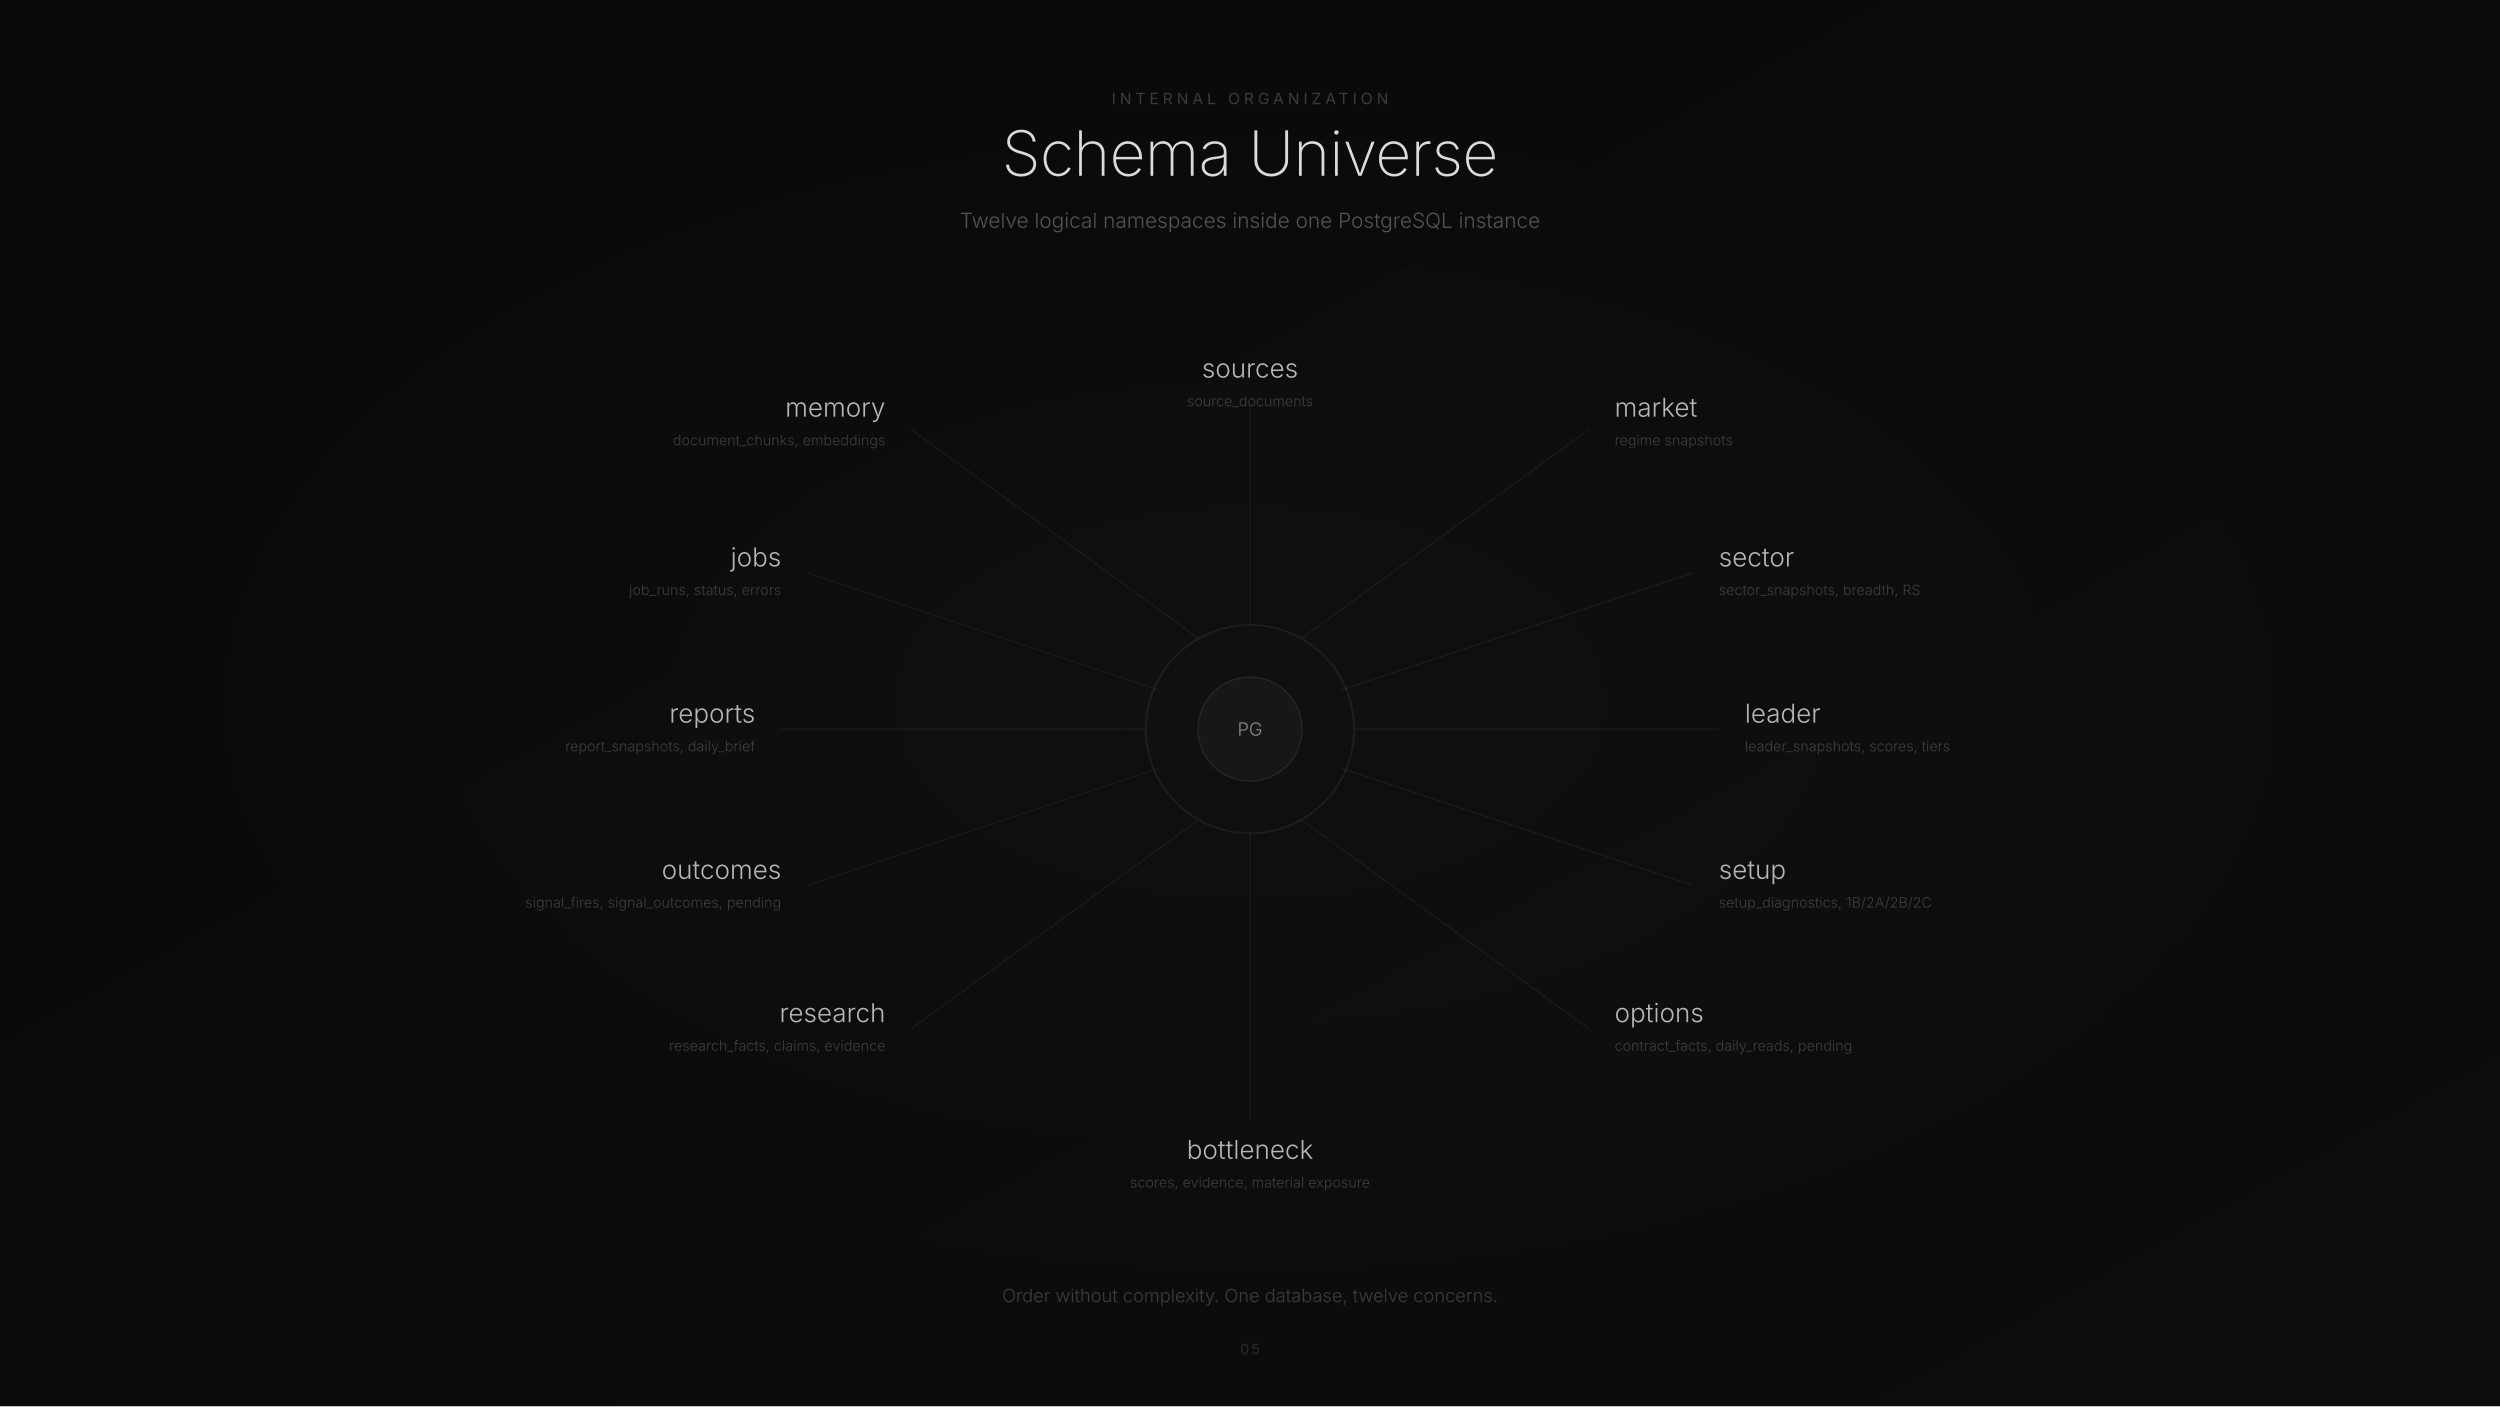
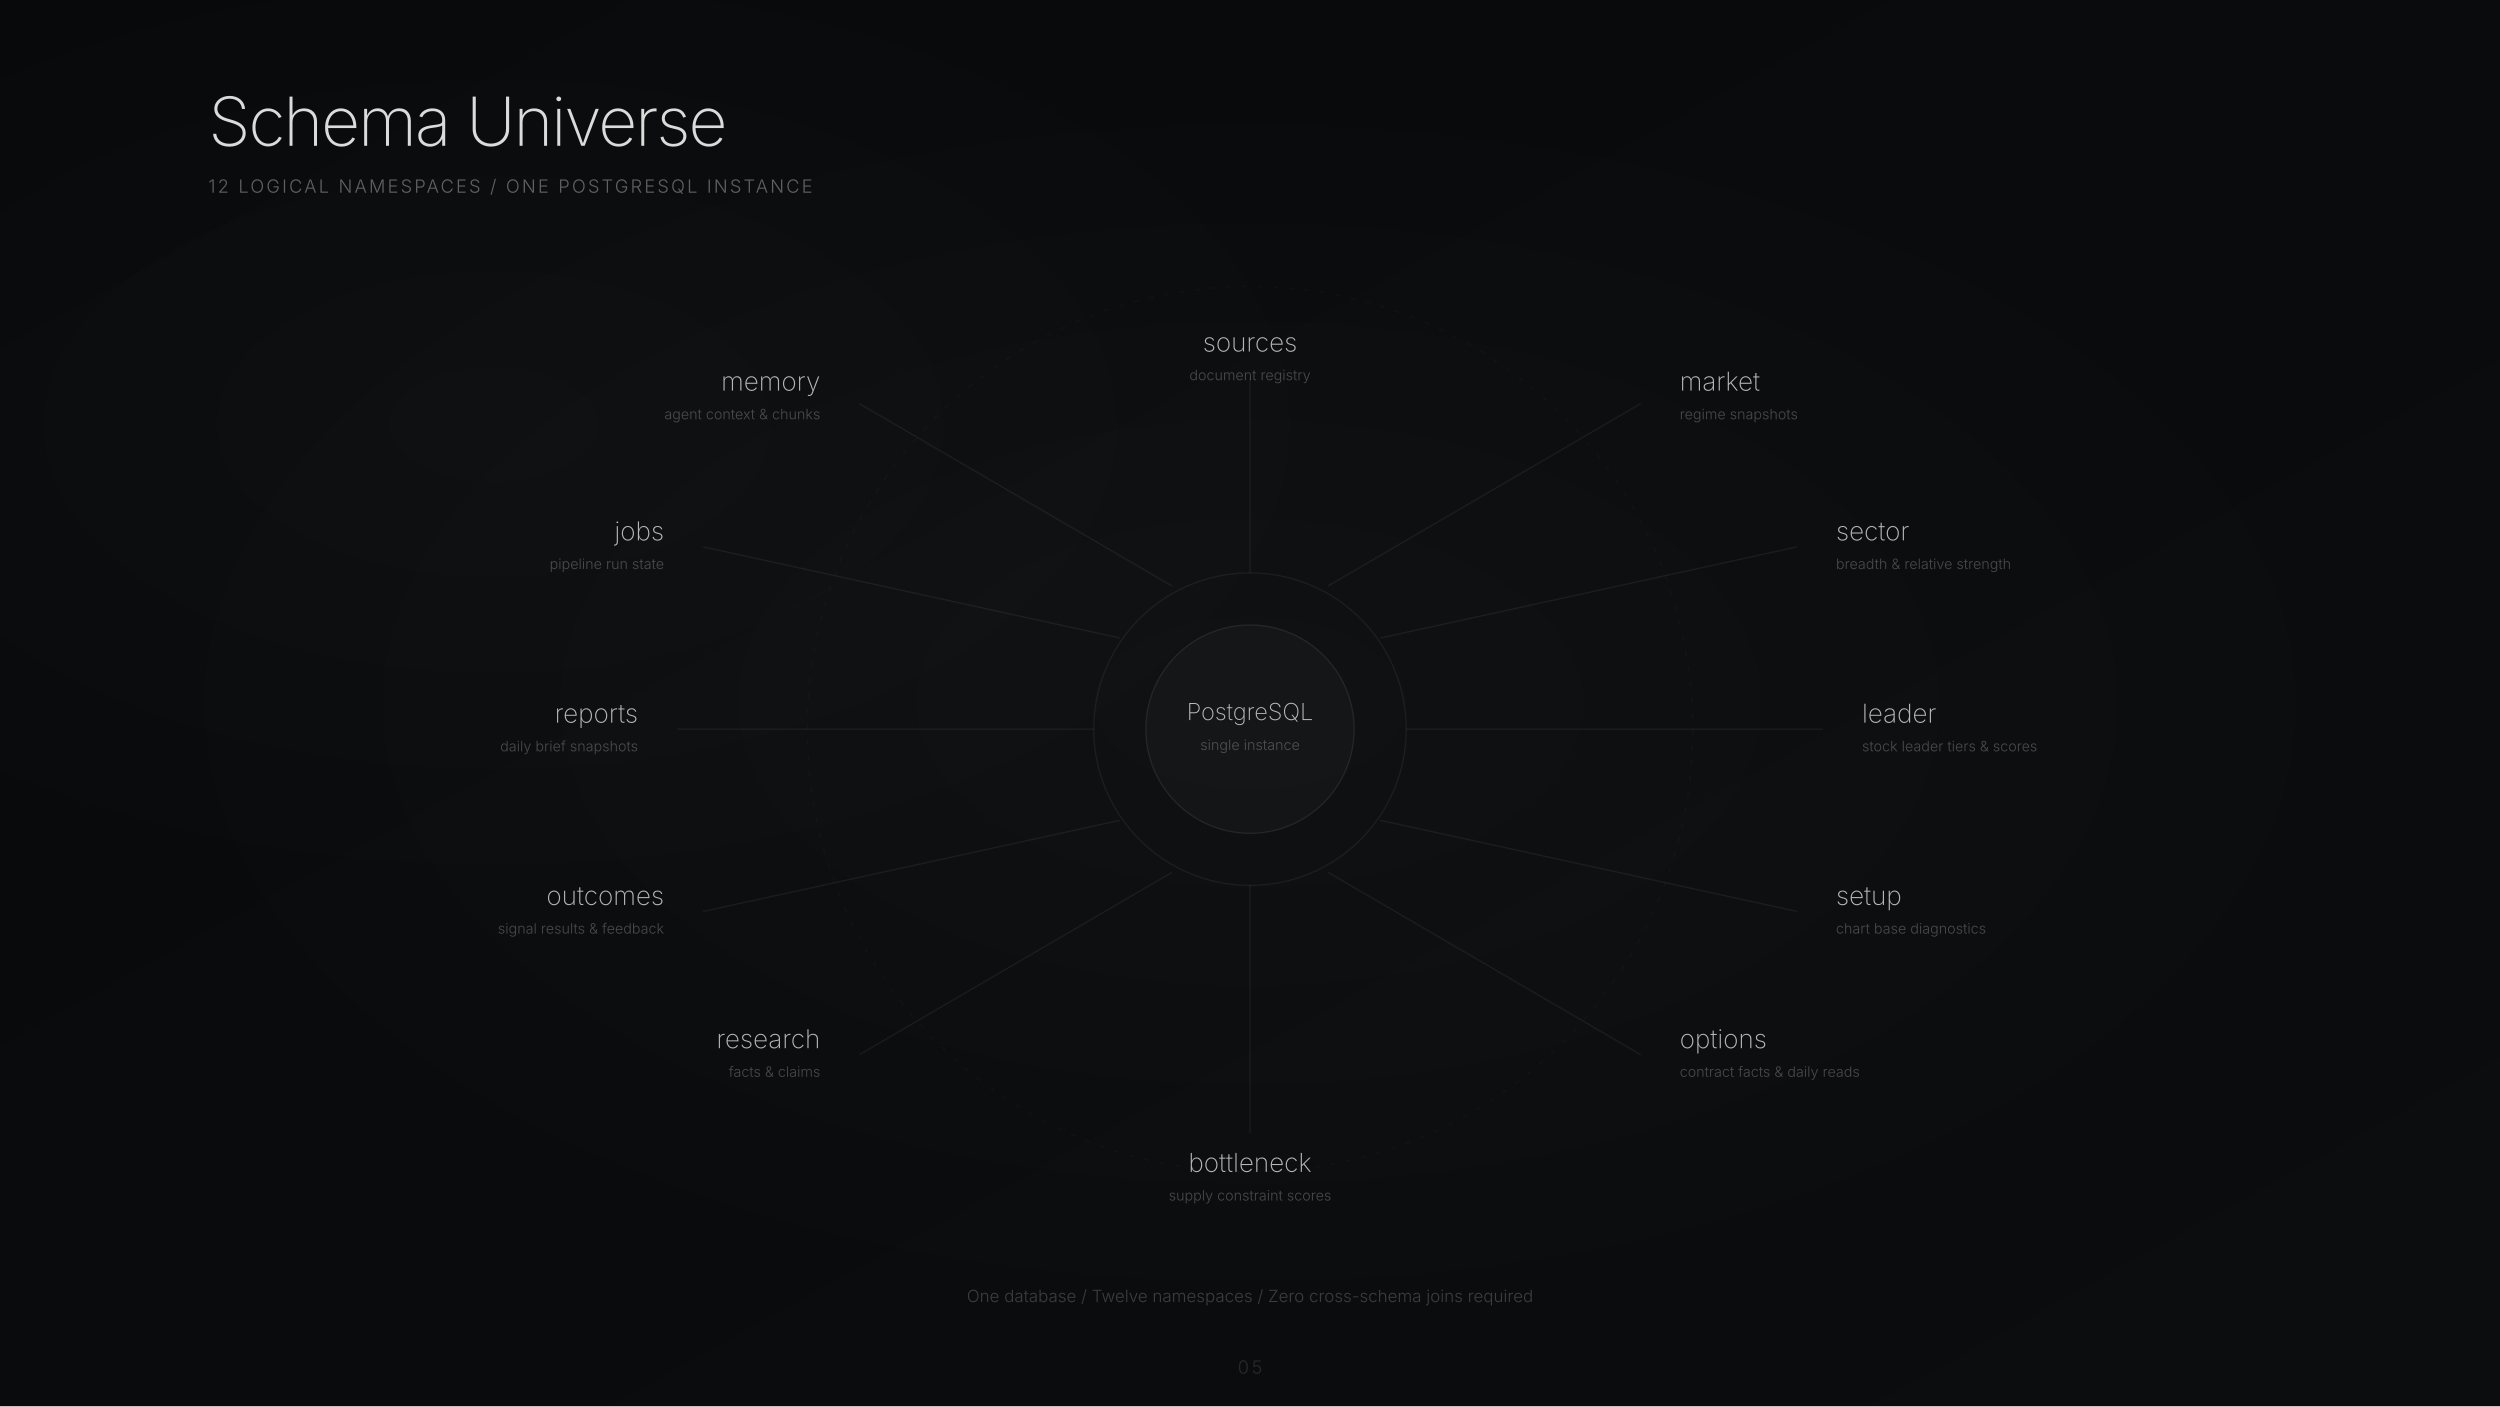
<svg xmlns="http://www.w3.org/2000/svg" viewBox="0 0 1920 1080">
  <defs>
    <linearGradient id="bg05" x1="0%" y1="0%" x2="100%" y2="100%">
      <stop offset="0%" stop-color="#08090a" />
      <stop offset="100%" stop-color="#0c0d0f" />
    </linearGradient>
-     <radialGradient id="atmo05" cx="50%" cy="50%" r="45%">
+     <radialGradient id="atmo05a" cx="50%" cy="50%" r="45%">
+       <stop offset="0%" stop-color="rgba(255,255,255,0.025)" />
+       <stop offset="100%" stop-color="rgba(255,255,255,0)" />
+     </radialGradient>
+     <radialGradient id="atmo05b" cx="20%" cy="30%" r="35%">
      <stop offset="0%" stop-color="rgba(255,255,255,0.02)" />
      <stop offset="100%" stop-color="rgba(255,255,255,0)" />
    </radialGradient>
    <filter id="shadow05">
      <feDropShadow dx="0" dy="8" stdDeviation="20" flood-color="rgba(0,0,0,0.4)" />
    </filter>
  </defs>
  <rect width="1920" height="1080" fill="url(#bg05)" />
-   <rect width="1920" height="1080" fill="url(#atmo05)" />
-   <text x="960" y="80" text-anchor="middle" font-family="'SF Pro Display','Inter',-apple-system,sans-serif" font-size="12" font-weight="400" fill="rgba(255,255,255,0.2)" letter-spacing="0.25em">INTERNAL ORGANIZATION</text>
-   <text x="960" y="135" text-anchor="middle" font-family="'SF Pro Display','Inter',-apple-system,sans-serif" font-size="48" font-weight="200" fill="rgba(255,255,255,0.85)" letter-spacing="-0.01em">Schema Universe</text>
-   <text x="960" y="175" text-anchor="middle" font-family="'SF Pro Display','Inter',-apple-system,sans-serif" font-size="16" font-weight="300" fill="rgba(255,255,255,0.3)">Twelve logical namespaces inside one PostgreSQL instance</text>
-   <circle cx="960" cy="560" r="80" fill="none" stroke="rgba(255,255,255,0.06)" stroke-width="1.5" />
-   <circle cx="960" cy="560" r="40" fill="rgba(255,255,255,0.03)" stroke="rgba(255,255,255,0.08)" stroke-width="1" />
-   <text x="960" y="565" text-anchor="middle" font-family="'SF Pro Display','Inter',-apple-system,sans-serif" font-size="14" font-weight="300" fill="rgba(255,255,255,0.5)">PG</text>
-   <line x1="960" y1="480" x2="960" y2="310" stroke="rgba(255,255,255,0.05)" stroke-width="1" />
-   <text x="960" y="290" text-anchor="middle" font-family="'SF Pro Display','Inter',-apple-system,sans-serif" font-size="20" font-weight="300" fill="rgba(255,255,255,0.7)">sources</text>
-   <text x="960" y="312" text-anchor="middle" font-family="'SF Pro Display','Inter',-apple-system,sans-serif" font-size="11" font-weight="300" fill="rgba(255,255,255,0.2)">source_documents</text>
-   <line x1="1000" y1="490" x2="1220" y2="330" stroke="rgba(255,255,255,0.05)" stroke-width="1" />
-   <text x="1240" y="320" text-anchor="start" font-family="'SF Pro Display','Inter',-apple-system,sans-serif" font-size="20" font-weight="300" fill="rgba(255,255,255,0.7)">market</text>
-   <text x="1240" y="342" text-anchor="start" font-family="'SF Pro Display','Inter',-apple-system,sans-serif" font-size="11" font-weight="300" fill="rgba(255,255,255,0.2)">regime snapshots</text>
-   <line x1="1030" y1="530" x2="1300" y2="440" stroke="rgba(255,255,255,0.05)" stroke-width="1" />
-   <text x="1320" y="435" text-anchor="start" font-family="'SF Pro Display','Inter',-apple-system,sans-serif" font-size="20" font-weight="300" fill="rgba(255,255,255,0.7)">sector</text>
-   <text x="1320" y="457" text-anchor="start" font-family="'SF Pro Display','Inter',-apple-system,sans-serif" font-size="11" font-weight="300" fill="rgba(255,255,255,0.2)">sector_snapshots, breadth, RS</text>
-   <line x1="1040" y1="560" x2="1320" y2="560" stroke="rgba(255,255,255,0.05)" stroke-width="1" />
-   <text x="1340" y="555" text-anchor="start" font-family="'SF Pro Display','Inter',-apple-system,sans-serif" font-size="20" font-weight="300" fill="rgba(255,255,255,0.7)">leader</text>
-   <text x="1340" y="577" text-anchor="start" font-family="'SF Pro Display','Inter',-apple-system,sans-serif" font-size="11" font-weight="300" fill="rgba(255,255,255,0.2)">leader_snapshots, scores, tiers</text>
-   <line x1="1030" y1="590" x2="1300" y2="680" stroke="rgba(255,255,255,0.05)" stroke-width="1" />
-   <text x="1320" y="675" text-anchor="start" font-family="'SF Pro Display','Inter',-apple-system,sans-serif" font-size="20" font-weight="300" fill="rgba(255,255,255,0.7)">setup</text>
-   <text x="1320" y="697" text-anchor="start" font-family="'SF Pro Display','Inter',-apple-system,sans-serif" font-size="11" font-weight="300" fill="rgba(255,255,255,0.2)">setup_diagnostics, 1B/2A/2B/2C</text>
-   <line x1="1000" y1="630" x2="1220" y2="790" stroke="rgba(255,255,255,0.05)" stroke-width="1" />
-   <text x="1240" y="785" text-anchor="start" font-family="'SF Pro Display','Inter',-apple-system,sans-serif" font-size="20" font-weight="300" fill="rgba(255,255,255,0.7)">options</text>
-   <text x="1240" y="807" text-anchor="start" font-family="'SF Pro Display','Inter',-apple-system,sans-serif" font-size="11" font-weight="300" fill="rgba(255,255,255,0.2)">contract_facts, daily_reads, pending</text>
-   <line x1="960" y1="640" x2="960" y2="860" stroke="rgba(255,255,255,0.05)" stroke-width="1" />
-   <text x="960" y="890" text-anchor="middle" font-family="'SF Pro Display','Inter',-apple-system,sans-serif" font-size="20" font-weight="300" fill="rgba(255,255,255,0.7)">bottleneck</text>
-   <text x="960" y="912" text-anchor="middle" font-family="'SF Pro Display','Inter',-apple-system,sans-serif" font-size="11" font-weight="300" fill="rgba(255,255,255,0.2)">scores, evidence, material exposure</text>
-   <line x1="920" y1="630" x2="700" y2="790" stroke="rgba(255,255,255,0.05)" stroke-width="1" />
-   <text x="680" y="785" text-anchor="end" font-family="'SF Pro Display','Inter',-apple-system,sans-serif" font-size="20" font-weight="300" fill="rgba(255,255,255,0.7)">research</text>
-   <text x="680" y="807" text-anchor="end" font-family="'SF Pro Display','Inter',-apple-system,sans-serif" font-size="11" font-weight="300" fill="rgba(255,255,255,0.2)">research_facts, claims, evidence</text>
-   <line x1="890" y1="590" x2="620" y2="680" stroke="rgba(255,255,255,0.05)" stroke-width="1" />
-   <text x="600" y="675" text-anchor="end" font-family="'SF Pro Display','Inter',-apple-system,sans-serif" font-size="20" font-weight="300" fill="rgba(255,255,255,0.7)">outcomes</text>
-   <text x="600" y="697" text-anchor="end" font-family="'SF Pro Display','Inter',-apple-system,sans-serif" font-size="11" font-weight="300" fill="rgba(255,255,255,0.2)">signal_fires, signal_outcomes, pending</text>
-   <line x1="880" y1="560" x2="600" y2="560" stroke="rgba(255,255,255,0.05)" stroke-width="1" />
-   <text x="580" y="555" text-anchor="end" font-family="'SF Pro Display','Inter',-apple-system,sans-serif" font-size="20" font-weight="300" fill="rgba(255,255,255,0.7)">reports</text>
-   <text x="580" y="577" text-anchor="end" font-family="'SF Pro Display','Inter',-apple-system,sans-serif" font-size="11" font-weight="300" fill="rgba(255,255,255,0.2)">report_snapshots, daily_brief</text>
-   <line x1="890" y1="530" x2="620" y2="440" stroke="rgba(255,255,255,0.05)" stroke-width="1" />
-   <text x="600" y="435" text-anchor="end" font-family="'SF Pro Display','Inter',-apple-system,sans-serif" font-size="20" font-weight="300" fill="rgba(255,255,255,0.7)">jobs</text>
-   <text x="600" y="457" text-anchor="end" font-family="'SF Pro Display','Inter',-apple-system,sans-serif" font-size="11" font-weight="300" fill="rgba(255,255,255,0.2)">job_runs, status, errors</text>
-   <line x1="920" y1="490" x2="700" y2="330" stroke="rgba(255,255,255,0.05)" stroke-width="1" />
-   <text x="680" y="320" text-anchor="end" font-family="'SF Pro Display','Inter',-apple-system,sans-serif" font-size="20" font-weight="300" fill="rgba(255,255,255,0.7)">memory</text>
-   <text x="680" y="342" text-anchor="end" font-family="'SF Pro Display','Inter',-apple-system,sans-serif" font-size="11" font-weight="300" fill="rgba(255,255,255,0.2)">document_chunks, embeddings</text>
-   <text x="960" y="1000" text-anchor="middle" font-family="'SF Pro Display','Inter',-apple-system,sans-serif" font-size="14" font-weight="300" fill="rgba(255,255,255,0.2)">Order without complexity. One database, twelve concerns.</text>
-   <text x="960" y="1040" text-anchor="middle" font-family="'SF Pro Display','Inter',-apple-system,sans-serif" font-size="11" font-weight="400" fill="rgba(255,255,255,0.12)" letter-spacing="0.15em">05</text>
+   <rect width="1920" height="1080" fill="url(#atmo05a)" />
+   <rect width="1920" height="1080" fill="url(#atmo05b)" />
+   <text x="160" y="112" font-family="'SF Pro Display','Inter',-apple-system,sans-serif" font-size="52" font-weight="200" fill="rgba(255,255,255,0.85)" letter-spacing="-0.03em">Schema Universe</text>
+   <text x="160" y="148" font-family="'SF Pro Display','Inter',-apple-system,sans-serif" font-size="14" font-weight="300" fill="rgba(255,255,255,0.35)" letter-spacing="0.12em">12 LOGICAL NAMESPACES  /  ONE POSTGRESQL INSTANCE</text>
+   <circle cx="960" cy="560" r="340" fill="none" stroke="rgba(255,255,255,0.02)" stroke-width="1" stroke-dasharray="4,8" />
+   <circle cx="960" cy="560" r="120" fill="none" stroke="rgba(255,255,255,0.06)" stroke-width="1" />
+   <circle cx="960" cy="560" r="80" fill="rgba(255,255,255,0.02)" stroke="rgba(255,255,255,0.08)" stroke-width="1" />
+   <text x="960" y="553" font-family="'SF Pro Display','Inter',-apple-system,sans-serif" font-size="18" font-weight="200" fill="rgba(255,255,255,0.7)" text-anchor="middle">PostgreSQL</text>
+   <text x="960" y="576" font-family="'SF Pro Display','Inter',-apple-system,sans-serif" font-size="11" font-weight="300" fill="rgba(255,255,255,0.25)" text-anchor="middle">single instance</text>
+   <line x1="960" y1="440" x2="960" y2="290" stroke="rgba(255,255,255,0.06)" stroke-width="1" />
+   <text x="960" y="270" font-family="'SF Pro Display','Inter',-apple-system,sans-serif" font-size="20" font-weight="200" fill="rgba(255,255,255,0.7)" text-anchor="middle">sources</text>
+   <text x="960" y="292" font-family="'SF Pro Display','Inter',-apple-system,sans-serif" font-size="11" font-weight="300" fill="rgba(255,255,255,0.25)" text-anchor="middle">document registry</text>
+   <line x1="1020" y1="450" x2="1260" y2="310" stroke="rgba(255,255,255,0.06)" stroke-width="1" />
+   <text x="1290" y="300" font-family="'SF Pro Display','Inter',-apple-system,sans-serif" font-size="20" font-weight="200" fill="rgba(255,255,255,0.7)" text-anchor="start">market</text>
+   <text x="1290" y="322" font-family="'SF Pro Display','Inter',-apple-system,sans-serif" font-size="11" font-weight="300" fill="rgba(255,255,255,0.25)" text-anchor="start">regime snapshots</text>
+   <line x1="1060" y1="490" x2="1380" y2="420" stroke="rgba(255,255,255,0.06)" stroke-width="1" />
+   <text x="1410" y="415" font-family="'SF Pro Display','Inter',-apple-system,sans-serif" font-size="20" font-weight="200" fill="rgba(255,255,255,0.7)" text-anchor="start">sector</text>
+   <text x="1410" y="437" font-family="'SF Pro Display','Inter',-apple-system,sans-serif" font-size="11" font-weight="300" fill="rgba(255,255,255,0.25)" text-anchor="start">breadth &amp; relative strength</text>
+   <line x1="1080" y1="560" x2="1400" y2="560" stroke="rgba(255,255,255,0.06)" stroke-width="1" />
+   <text x="1430" y="555" font-family="'SF Pro Display','Inter',-apple-system,sans-serif" font-size="20" font-weight="200" fill="rgba(255,255,255,0.7)" text-anchor="start">leader</text>
+   <text x="1430" y="577" font-family="'SF Pro Display','Inter',-apple-system,sans-serif" font-size="11" font-weight="300" fill="rgba(255,255,255,0.25)" text-anchor="start">stock leader tiers &amp; scores</text>
+   <line x1="1060" y1="630" x2="1380" y2="700" stroke="rgba(255,255,255,0.06)" stroke-width="1" />
+   <text x="1410" y="695" font-family="'SF Pro Display','Inter',-apple-system,sans-serif" font-size="20" font-weight="200" fill="rgba(255,255,255,0.7)" text-anchor="start">setup</text>
+   <text x="1410" y="717" font-family="'SF Pro Display','Inter',-apple-system,sans-serif" font-size="11" font-weight="300" fill="rgba(255,255,255,0.25)" text-anchor="start">chart base diagnostics</text>
+   <line x1="1020" y1="670" x2="1260" y2="810" stroke="rgba(255,255,255,0.06)" stroke-width="1" />
+   <text x="1290" y="805" font-family="'SF Pro Display','Inter',-apple-system,sans-serif" font-size="20" font-weight="200" fill="rgba(255,255,255,0.7)" text-anchor="start">options</text>
+   <text x="1290" y="827" font-family="'SF Pro Display','Inter',-apple-system,sans-serif" font-size="11" font-weight="300" fill="rgba(255,255,255,0.25)" text-anchor="start">contract facts &amp; daily reads</text>
+   <line x1="960" y1="680" x2="960" y2="870" stroke="rgba(255,255,255,0.06)" stroke-width="1" />
+   <text x="960" y="900" font-family="'SF Pro Display','Inter',-apple-system,sans-serif" font-size="20" font-weight="200" fill="rgba(255,255,255,0.7)" text-anchor="middle">bottleneck</text>
+   <text x="960" y="922" font-family="'SF Pro Display','Inter',-apple-system,sans-serif" font-size="11" font-weight="300" fill="rgba(255,255,255,0.25)" text-anchor="middle">supply constraint scores</text>
+   <line x1="900" y1="670" x2="660" y2="810" stroke="rgba(255,255,255,0.06)" stroke-width="1" />
+   <text x="630" y="805" font-family="'SF Pro Display','Inter',-apple-system,sans-serif" font-size="20" font-weight="200" fill="rgba(255,255,255,0.7)" text-anchor="end">research</text>
+   <text x="630" y="827" font-family="'SF Pro Display','Inter',-apple-system,sans-serif" font-size="11" font-weight="300" fill="rgba(255,255,255,0.25)" text-anchor="end">facts &amp; claims</text>
+   <line x1="860" y1="630" x2="540" y2="700" stroke="rgba(255,255,255,0.06)" stroke-width="1" />
+   <text x="510" y="695" font-family="'SF Pro Display','Inter',-apple-system,sans-serif" font-size="20" font-weight="200" fill="rgba(255,255,255,0.7)" text-anchor="end">outcomes</text>
+   <text x="510" y="717" font-family="'SF Pro Display','Inter',-apple-system,sans-serif" font-size="11" font-weight="300" fill="rgba(255,255,255,0.25)" text-anchor="end">signal results &amp; feedback</text>
+   <line x1="840" y1="560" x2="520" y2="560" stroke="rgba(255,255,255,0.06)" stroke-width="1" />
+   <text x="490" y="555" font-family="'SF Pro Display','Inter',-apple-system,sans-serif" font-size="20" font-weight="200" fill="rgba(255,255,255,0.7)" text-anchor="end">reports</text>
+   <text x="490" y="577" font-family="'SF Pro Display','Inter',-apple-system,sans-serif" font-size="11" font-weight="300" fill="rgba(255,255,255,0.25)" text-anchor="end">daily brief snapshots</text>
+   <line x1="860" y1="490" x2="540" y2="420" stroke="rgba(255,255,255,0.06)" stroke-width="1" />
+   <text x="510" y="415" font-family="'SF Pro Display','Inter',-apple-system,sans-serif" font-size="20" font-weight="200" fill="rgba(255,255,255,0.7)" text-anchor="end">jobs</text>
+   <text x="510" y="437" font-family="'SF Pro Display','Inter',-apple-system,sans-serif" font-size="11" font-weight="300" fill="rgba(255,255,255,0.25)" text-anchor="end">pipeline run state</text>
+   <line x1="900" y1="450" x2="660" y2="310" stroke="rgba(255,255,255,0.06)" stroke-width="1" />
+   <text x="630" y="300" font-family="'SF Pro Display','Inter',-apple-system,sans-serif" font-size="20" font-weight="200" fill="rgba(255,255,255,0.7)" text-anchor="end">memory</text>
+   <text x="630" y="322" font-family="'SF Pro Display','Inter',-apple-system,sans-serif" font-size="11" font-weight="300" fill="rgba(255,255,255,0.25)" text-anchor="end">agent context &amp; chunks</text>
+   <text x="960" y="1000" font-family="'SF Pro Display','Inter',-apple-system,sans-serif" font-size="13" font-weight="300" fill="rgba(255,255,255,0.2)" text-anchor="middle">One database  /  Twelve namespaces  /  Zero cross-schema joins required</text>
+   <text x="960" y="1055" font-family="'SF Pro Display','Inter',-apple-system,sans-serif" font-size="14" font-weight="300" fill="rgba(255,255,255,0.12)" letter-spacing="0.15em" text-anchor="middle">05</text>
</svg>
